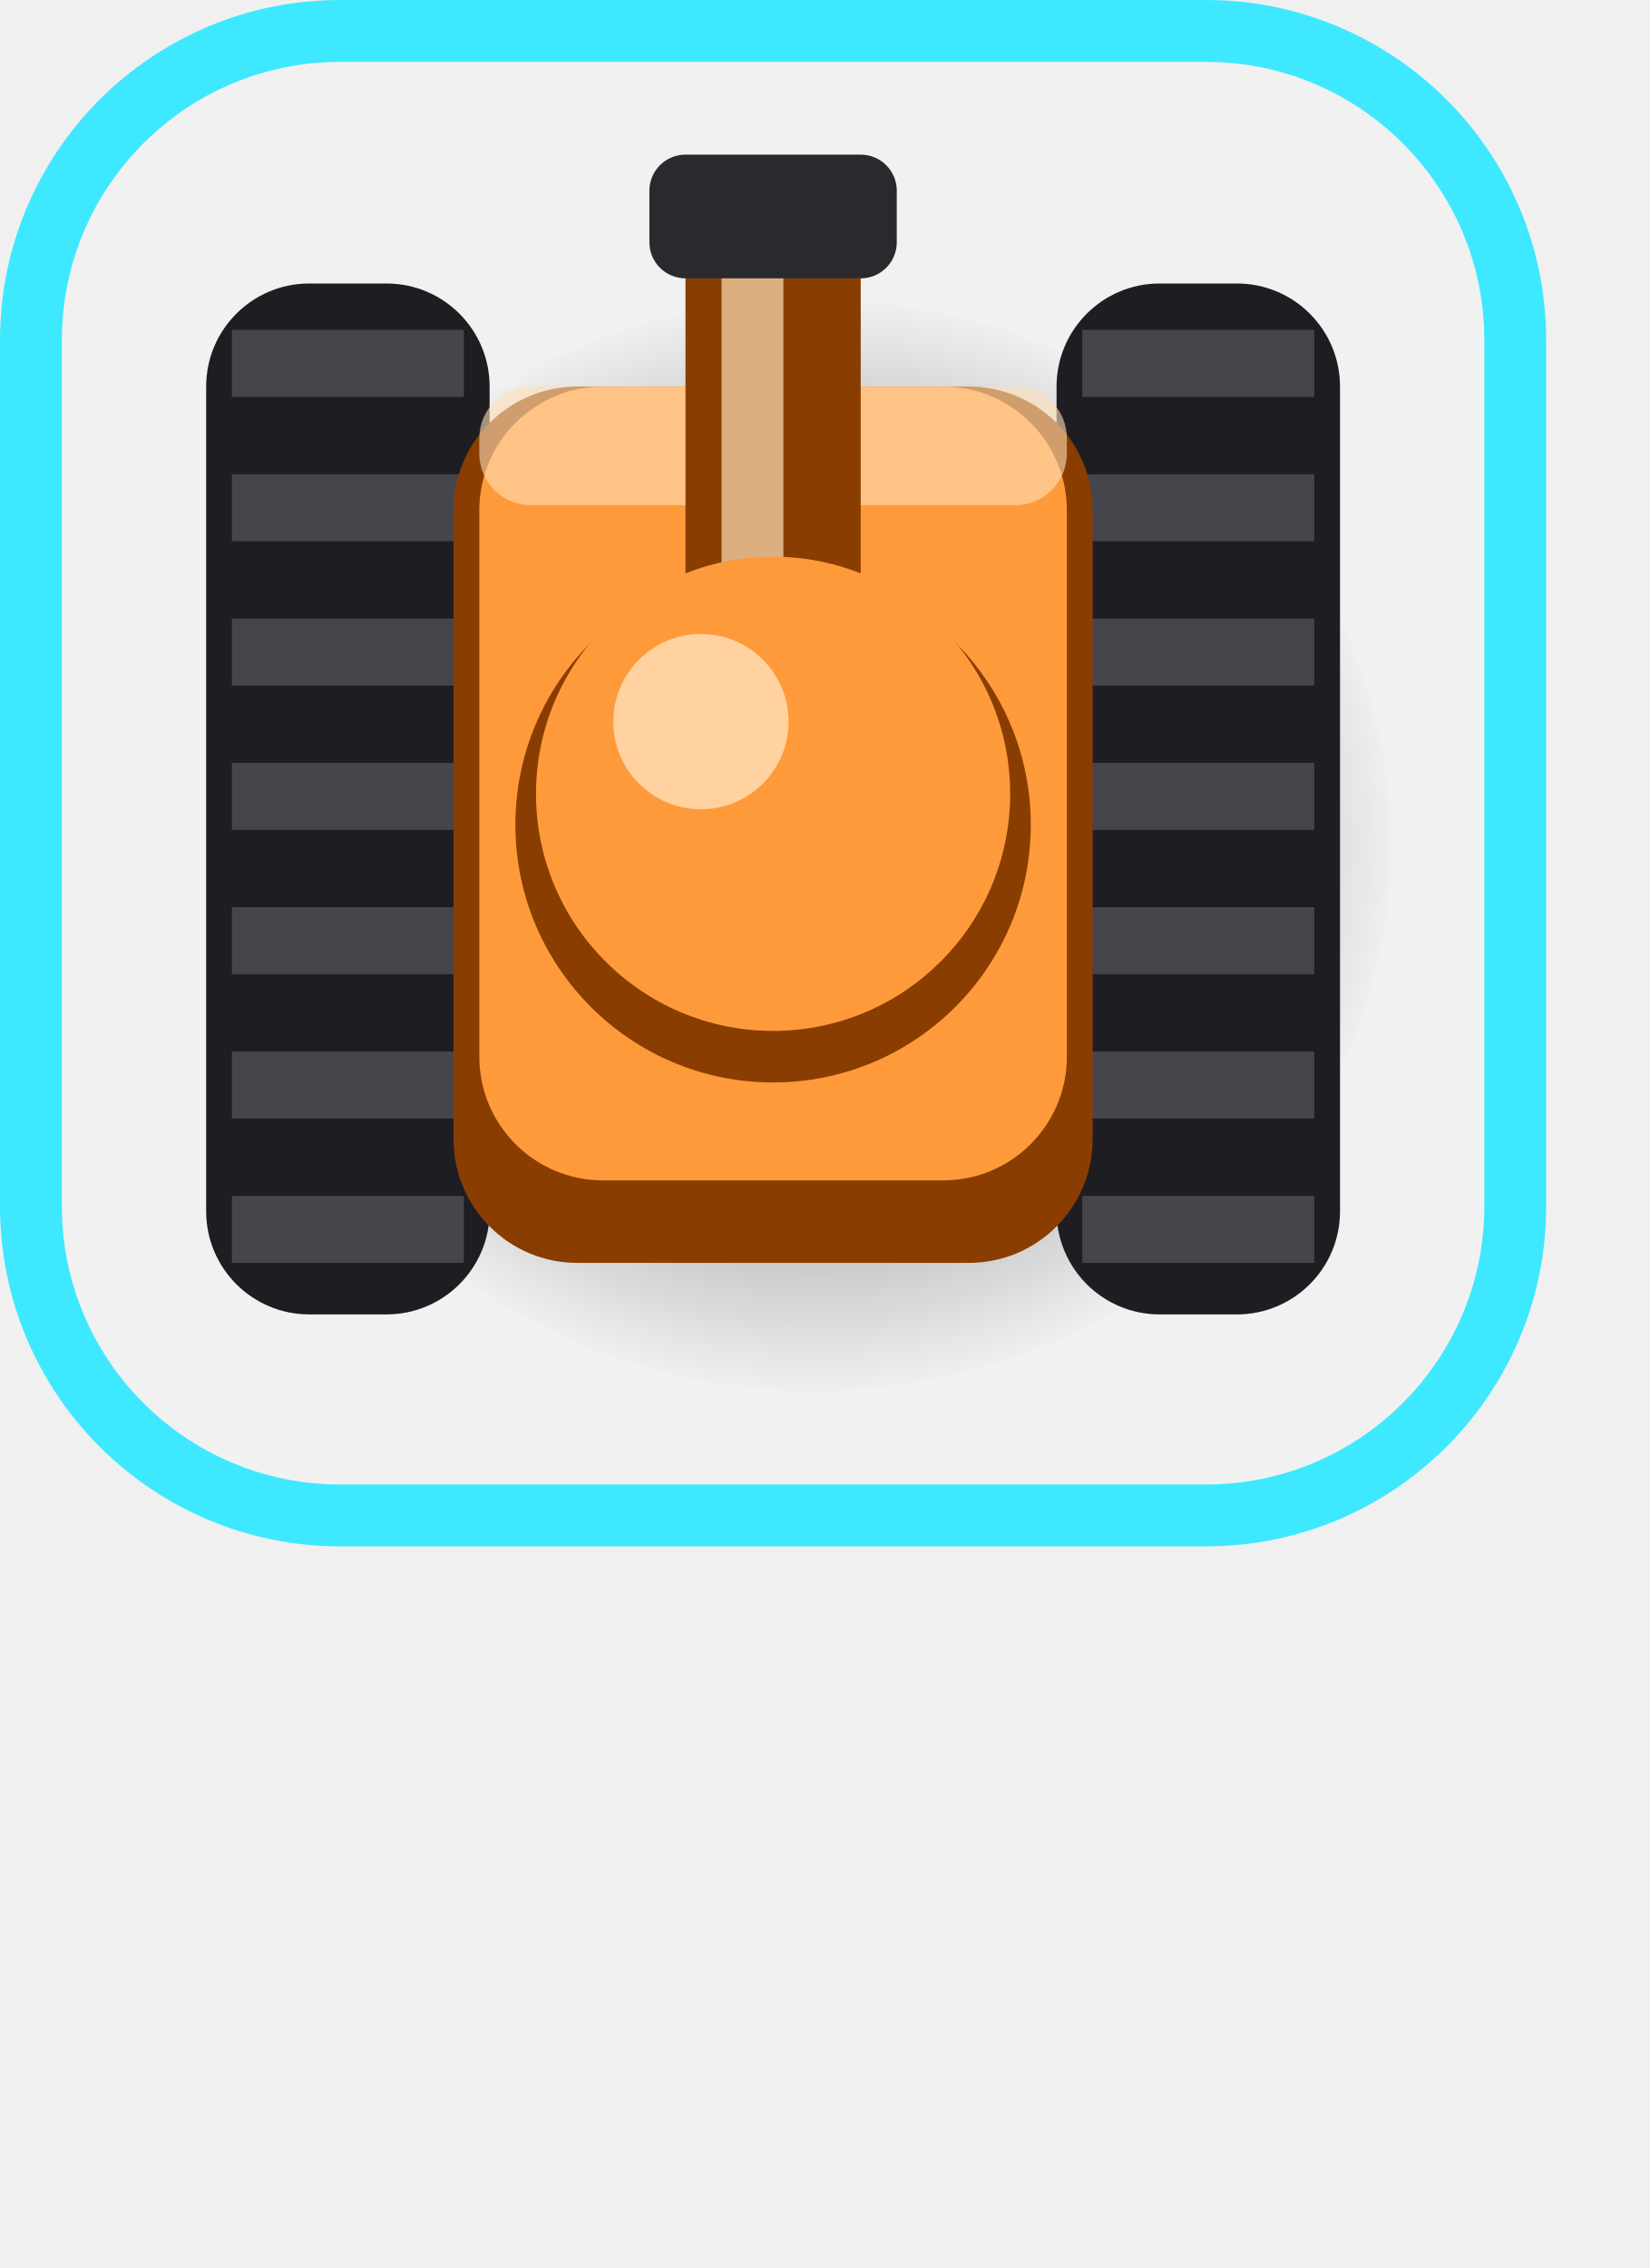
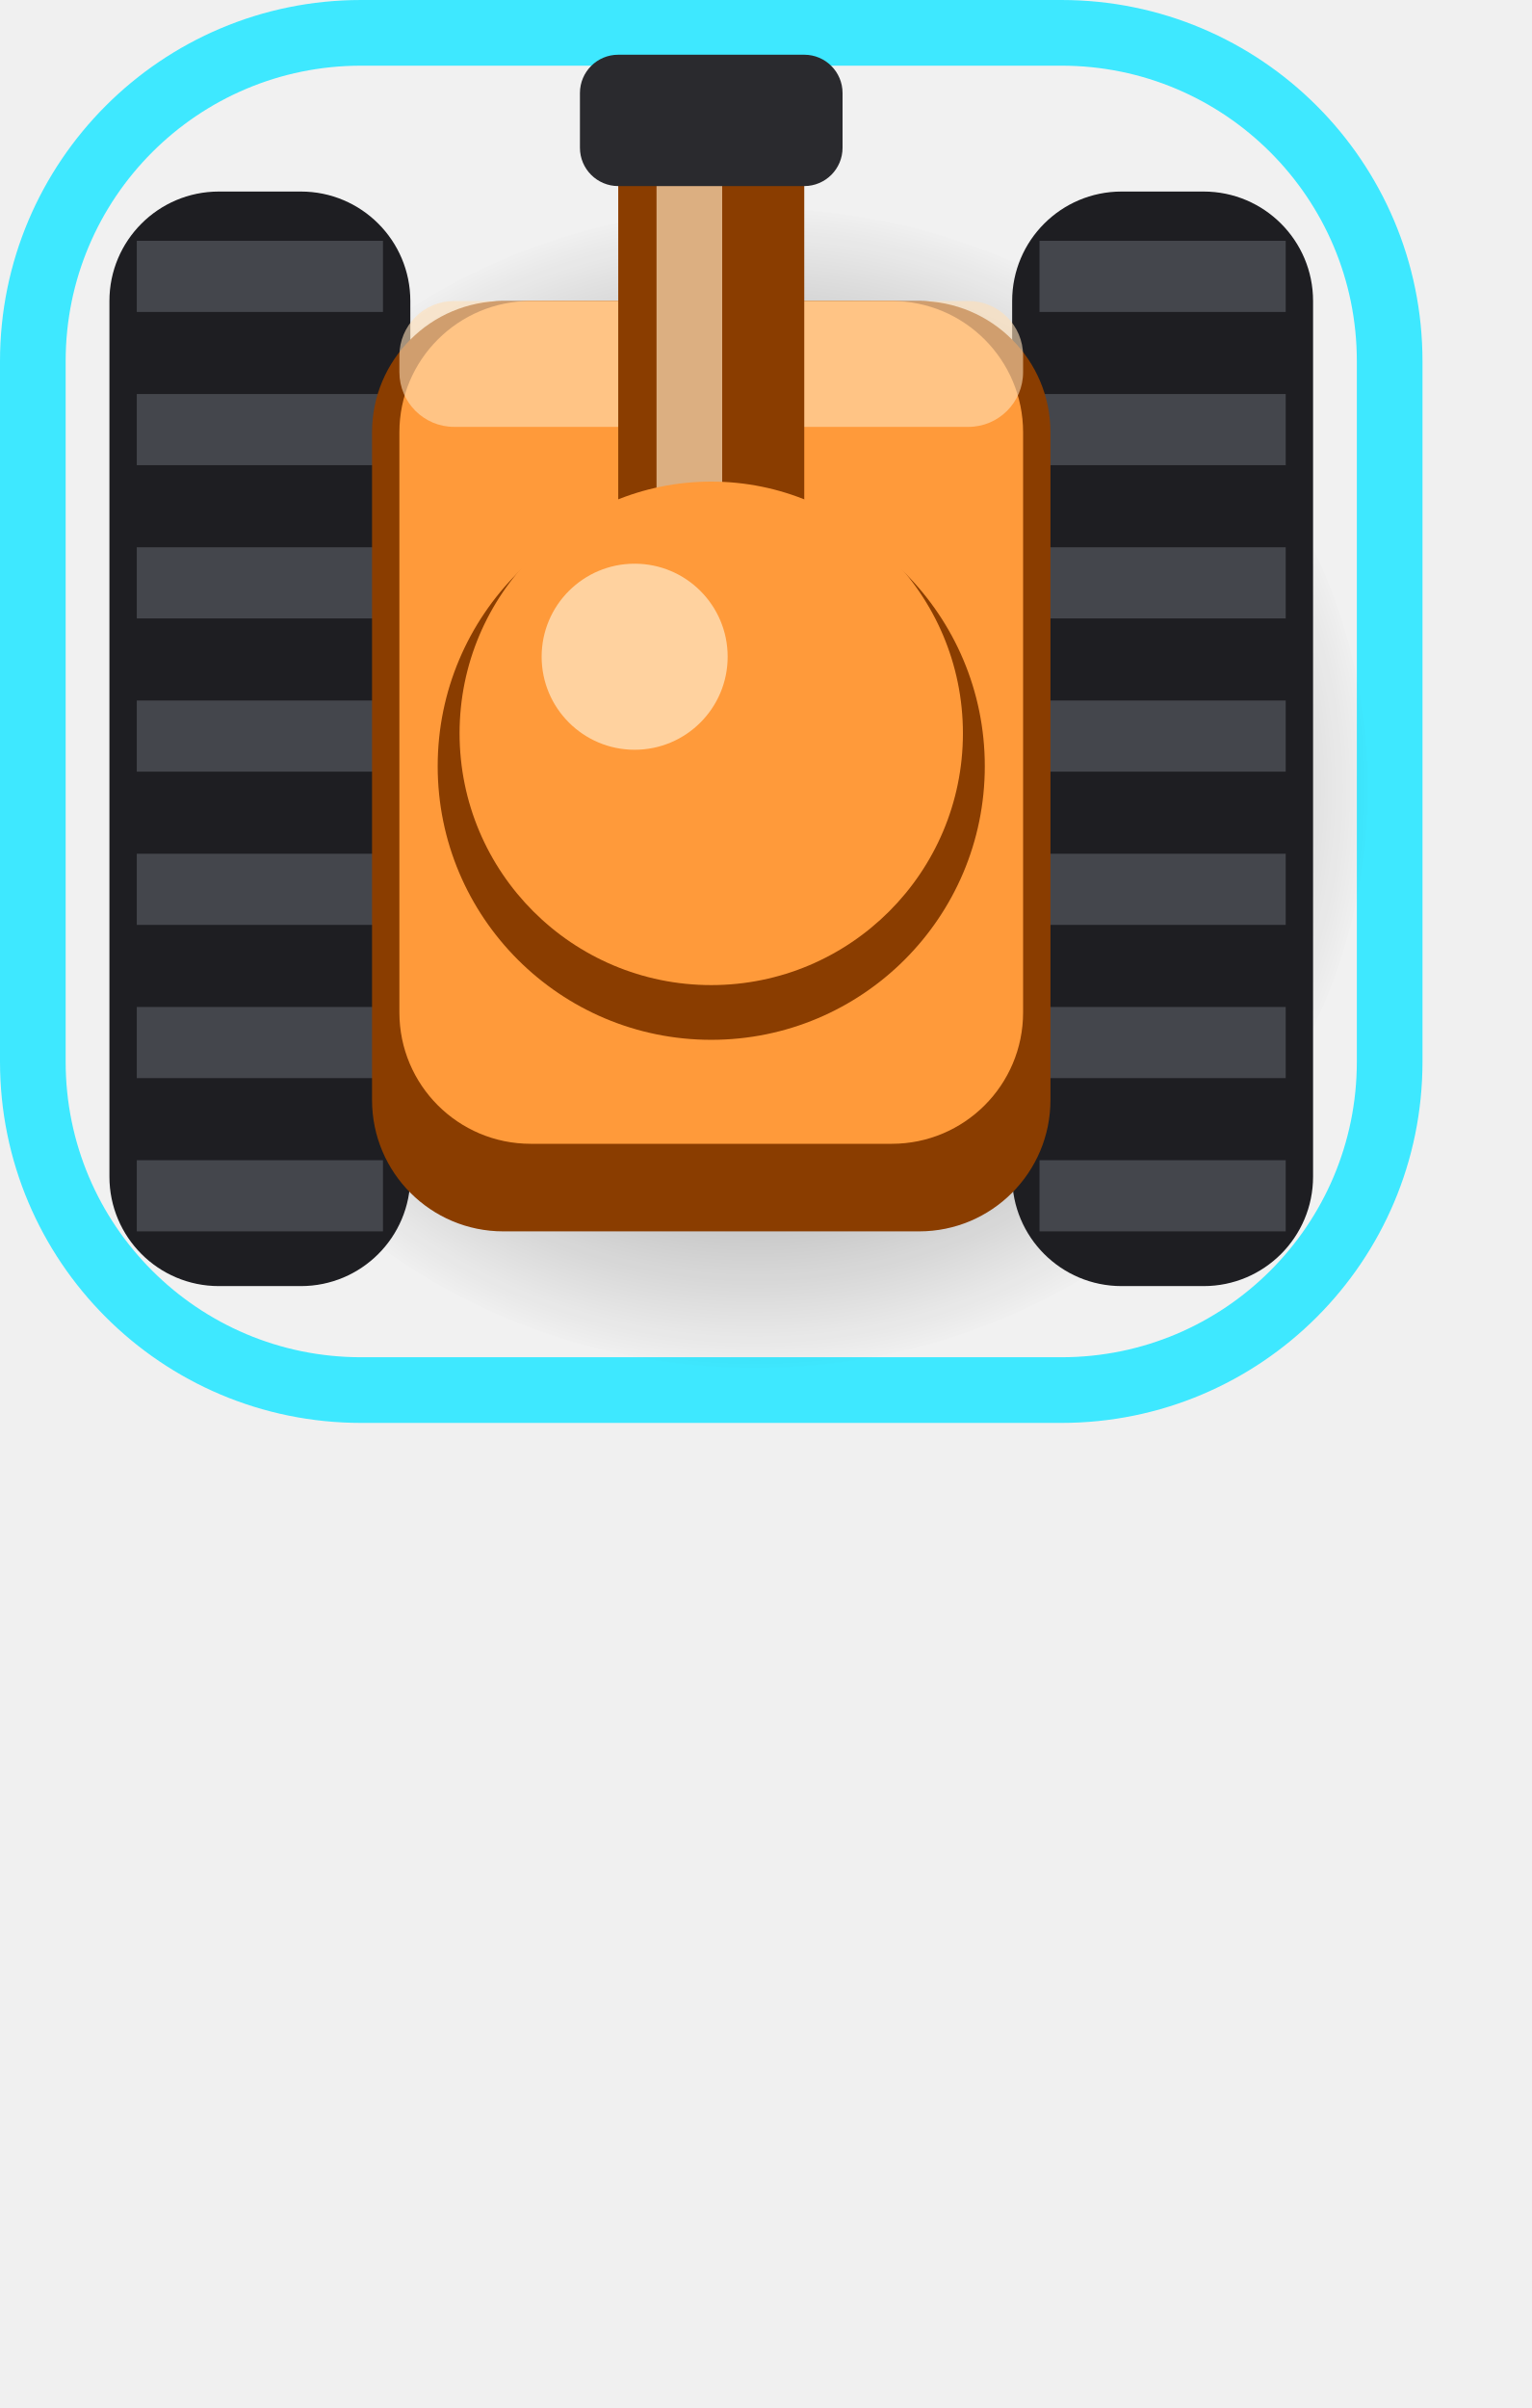
- <svg xmlns="http://www.w3.org/2000/svg" width="128" height="176" viewBox="0 0 32 44">
+ <svg xmlns="http://www.w3.org/2000/svg" width="112" height="176" viewBox="0 0 28 44">
  <defs>
    <radialGradient id="sh" cx="0.5" cy="0.5" r="0.5">
      <stop offset="0" stop-color="#000" stop-opacity="0.45" />
      <stop offset="0.7" stop-color="#000" stop-opacity="0.2" />
      <stop offset="1" stop-color="#000" stop-opacity="0" />
    </radialGradient>
    <linearGradient id="gold" x1="0" y1="0" x2="0" y2="1">
      <stop offset="0" stop-color="#ffe27a" />
      <stop offset="1" stop-color="#f29a00" />
    </linearGradient>
  </defs>
-   <rect x="0.6" y="0.6" width="28.8" height="28.8" rx="6" fill="#ffffff" fill-opacity="0.1" stroke="#3ee8ff" stroke-width="1.2" />
-   <g transform="translate(3 3)">
+   <rect x="0.6" y="0.6" width="24.8" height="24.8" rx="6" fill="#ffffff" fill-opacity="0.1" stroke="#3ee8ff" stroke-width="1.2" />
+   <g transform="translate(1 1)">
    <ellipse cx="12.8" cy="13.4" rx="11.2" ry="10.6" fill="url(#sh)" />
    <rect x="1" y="2.5" width="5.5" height="20" rx="2" fill="#1e1e22" />
    <rect x="1.5" y="3.4" width="4.5" height="1.3" fill="#44464c" />
    <rect x="1.5" y="6.2" width="4.5" height="1.3" fill="#44464c" />
    <rect x="1.5" y="9.0" width="4.5" height="1.3" fill="#44464c" />
    <rect x="1.5" y="11.8" width="4.5" height="1.3" fill="#44464c" />
    <rect x="1.5" y="14.6" width="4.5" height="1.3" fill="#44464c" />
    <rect x="1.5" y="17.4" width="4.5" height="1.3" fill="#44464c" />
    <rect x="1.5" y="20.2" width="4.5" height="1.3" fill="#44464c" />
    <rect x="17.5" y="2.5" width="5.5" height="20" rx="2" fill="#1e1e22" />
    <rect x="18.0" y="3.4" width="4.5" height="1.3" fill="#44464c" />
    <rect x="18.0" y="6.2" width="4.5" height="1.3" fill="#44464c" />
    <rect x="18.0" y="9.0" width="4.5" height="1.3" fill="#44464c" />
    <rect x="18.0" y="11.8" width="4.5" height="1.3" fill="#44464c" />
    <rect x="18.0" y="14.6" width="4.5" height="1.3" fill="#44464c" />
    <rect x="18.0" y="17.4" width="4.5" height="1.3" fill="#44464c" />
    <rect x="18.0" y="20.2" width="4.5" height="1.3" fill="#44464c" />
    <rect x="5.8" y="4.5" width="12.4" height="17" rx="2.4" fill="#8a3d00" />
    <rect x="6.3" y="4.5" width="11.4" height="15.4" rx="2.4" fill="#ff9a3a" />
    <rect x="6.3" y="4.5" width="11.4" height="2.3" rx="1" fill="#ffe0b8" fill-opacity="0.6" />
    <rect x="10.3" y="0.8" width="3.4" height="11" rx="1" fill="#8a3d00" />
    <rect x="11" y="0.8" width="1.2" height="10" fill="#ffe0b8" fill-opacity="0.7" />
    <rect x="9.6" y="0" width="4.8" height="2.4" rx="0.7" fill="#2a2a2e" />
    <circle cx="12" cy="13" r="5" fill="#8a3d00" />
    <circle cx="12" cy="12.4" r="4.6" fill="#ff9a3a" />
    <circle cx="10.6" cy="11" r="1.7" fill="#ffe0b8" fill-opacity="0.8" />
  </g>
</svg>
